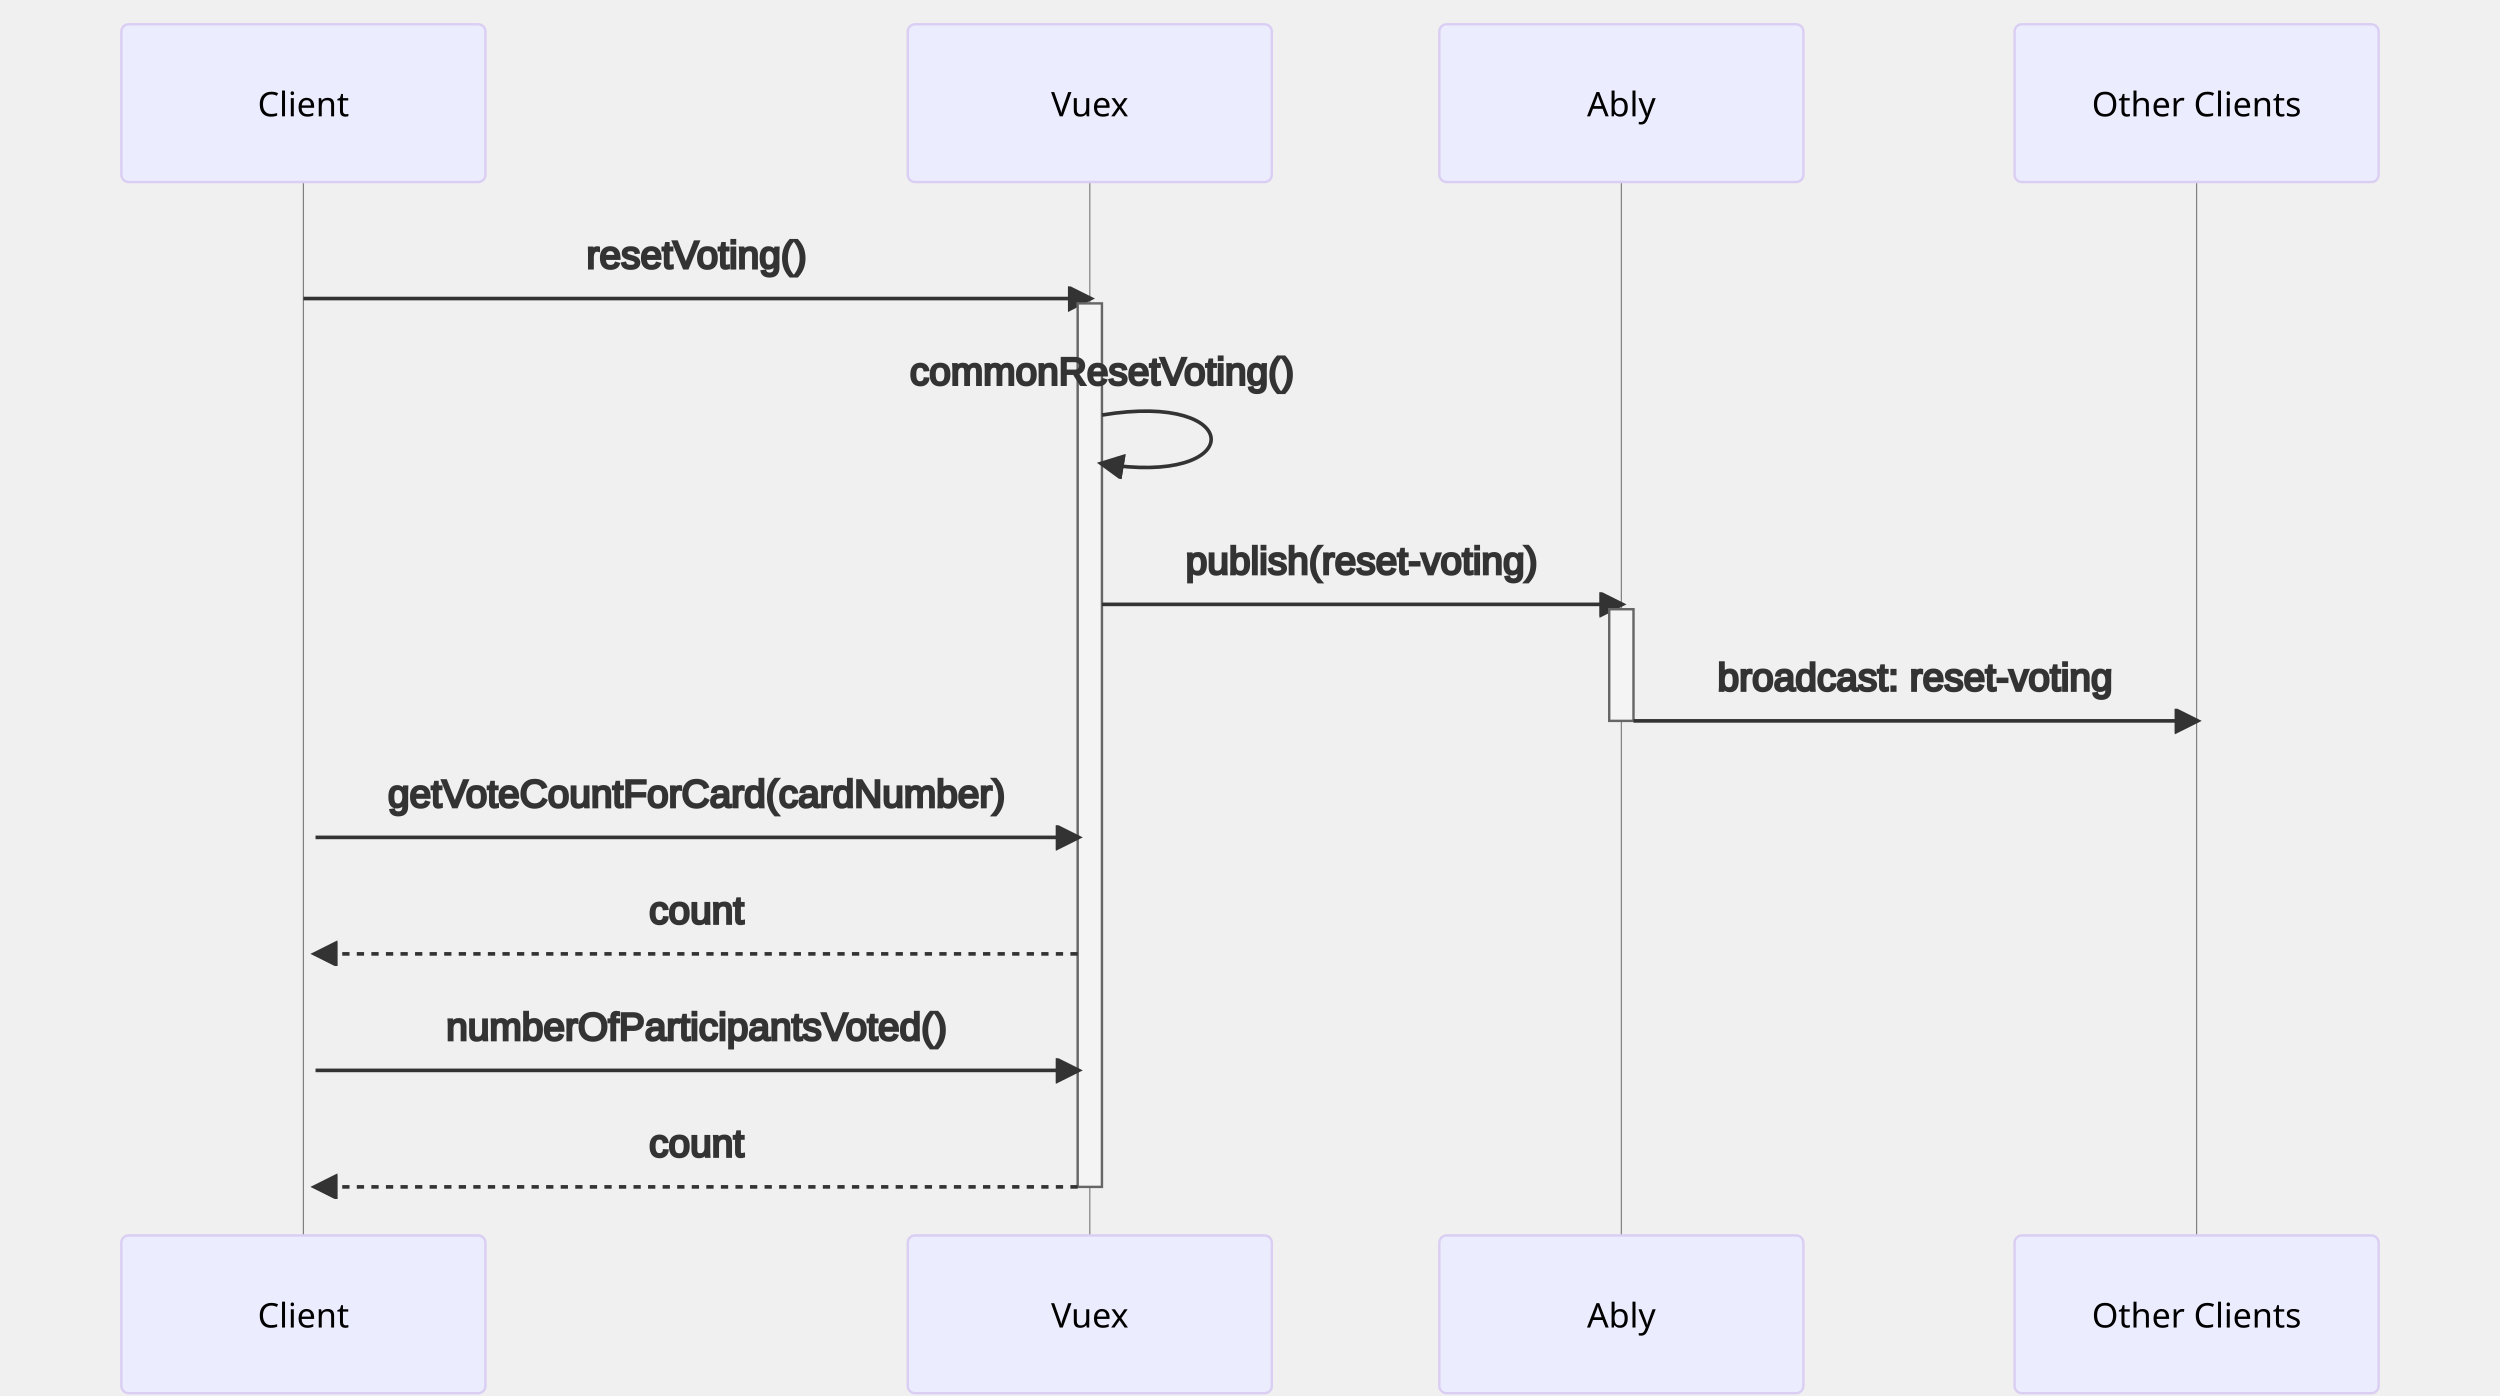
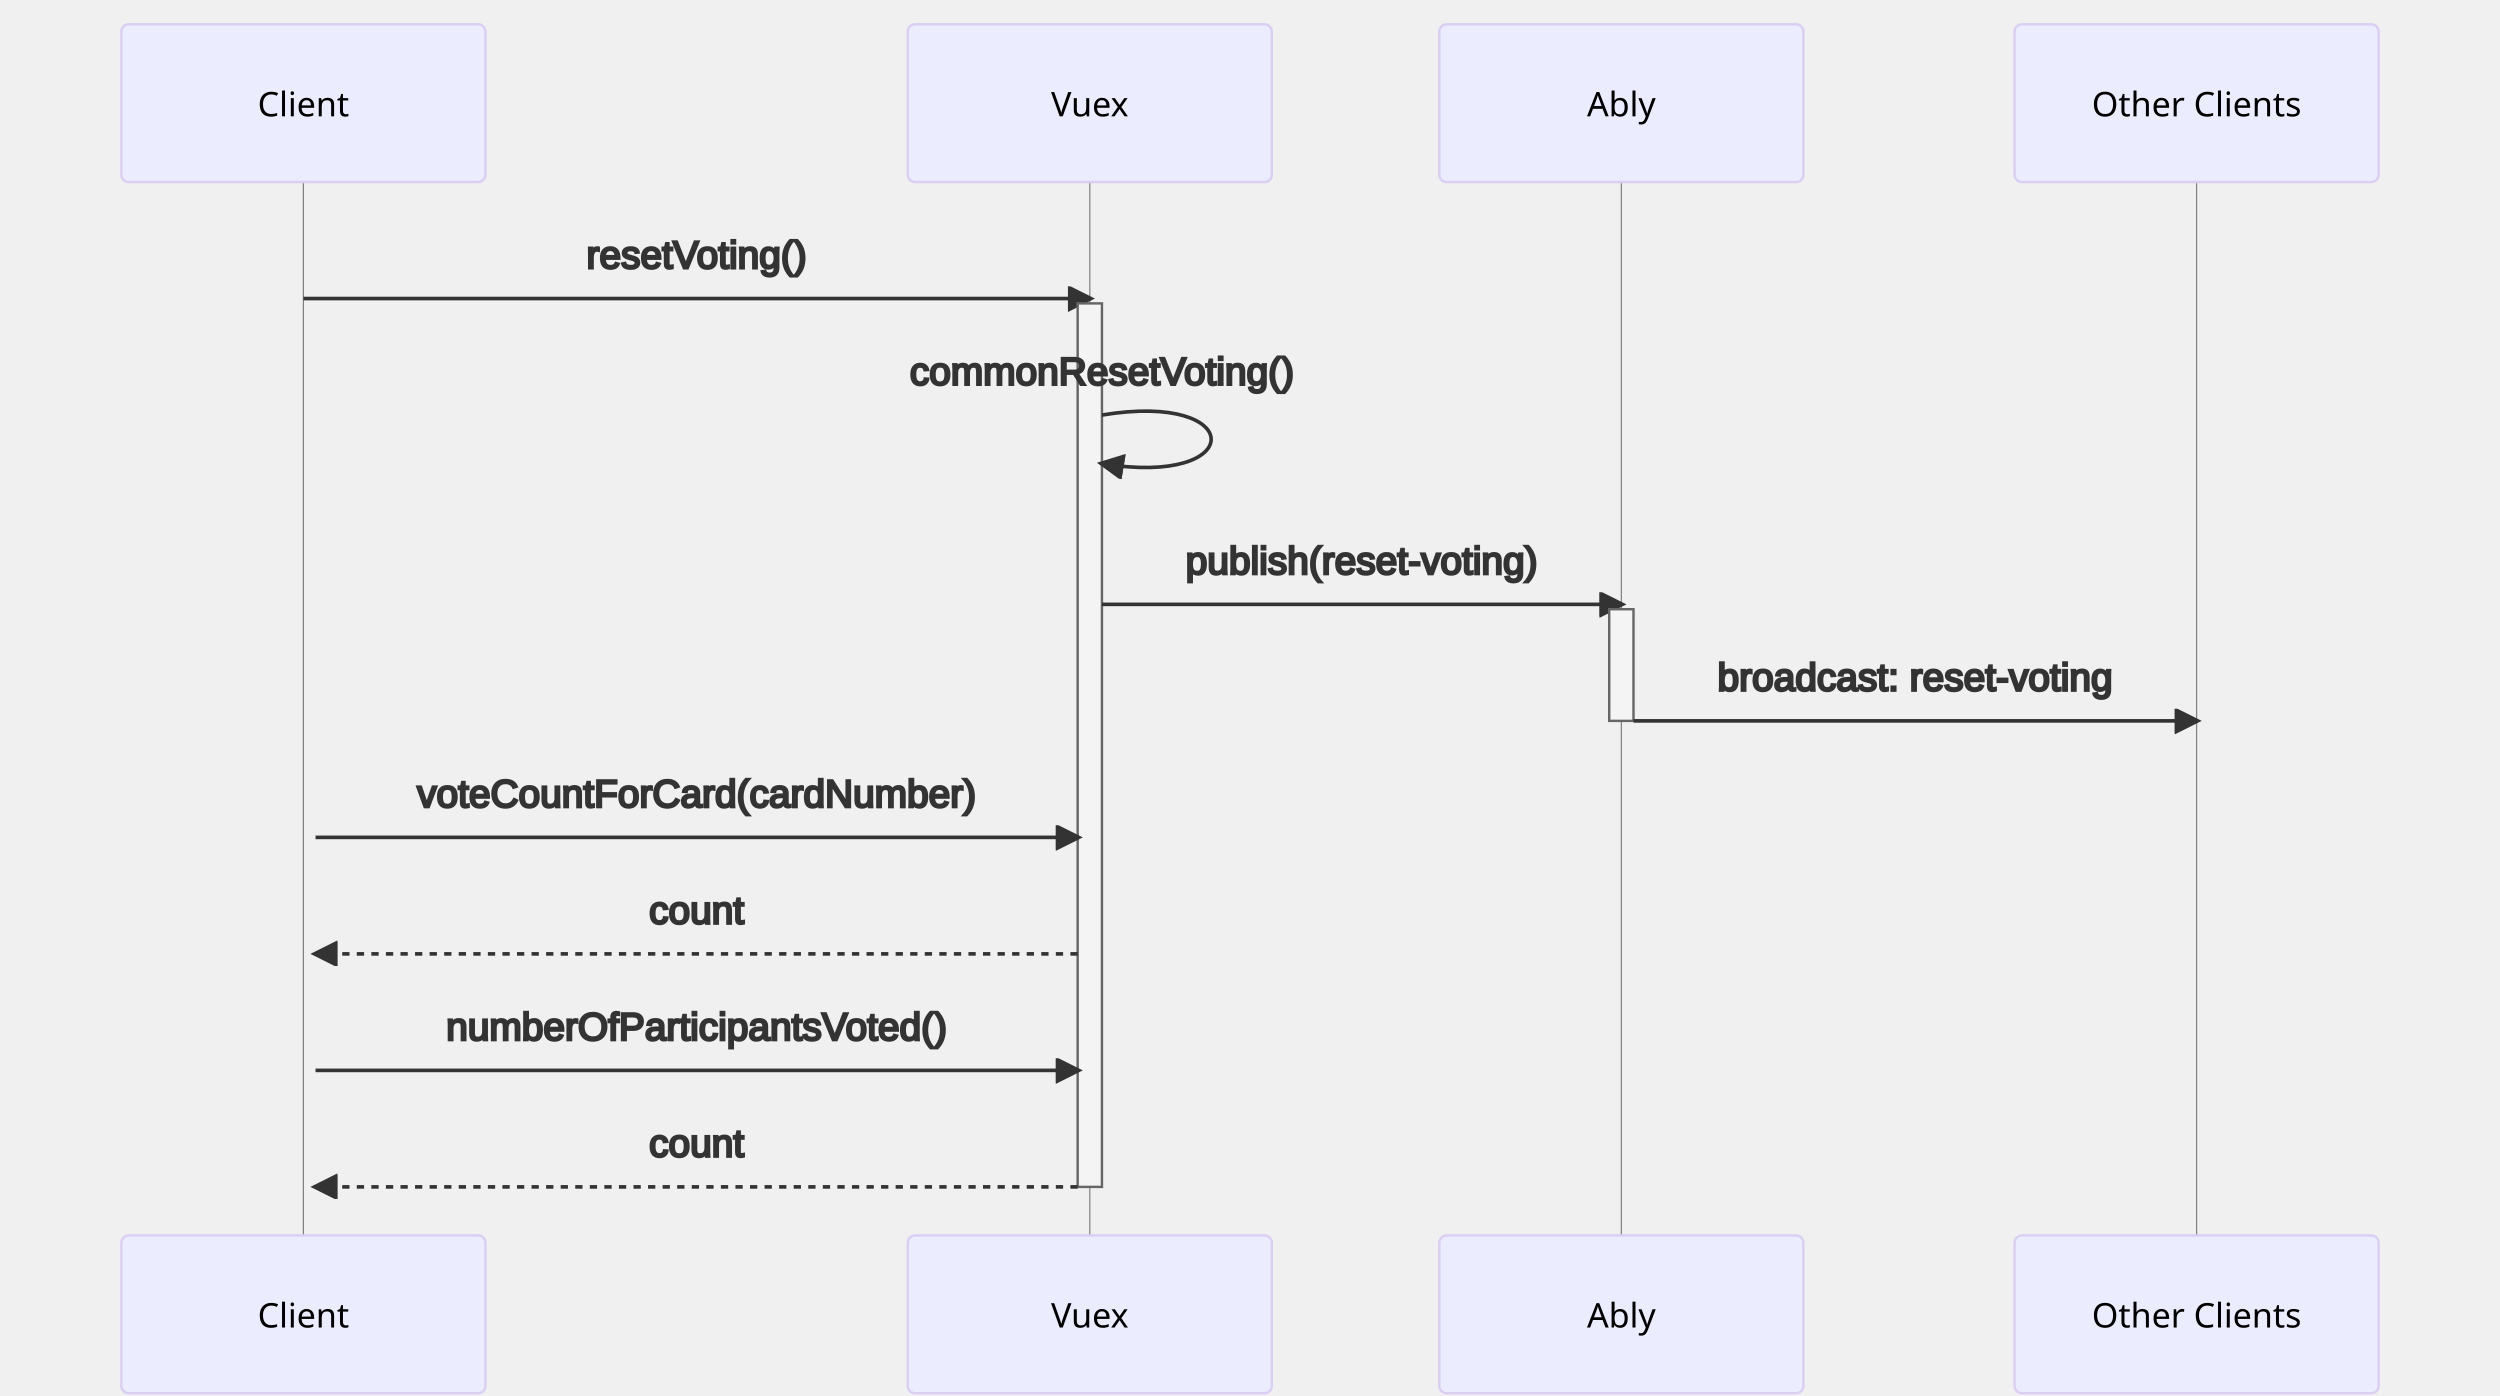
<svg xmlns="http://www.w3.org/2000/svg" id="mermaid-1640101213101" width="100%" height="575" style="max-width: 1030px;" viewBox="-50 -10 1030 575">
  <style>#mermaid-1640101213101 {font-family:"trebuchet ms",verdana,arial,sans-serif;font-size:16px;fill:#333;}#mermaid-1640101213101 .error-icon{fill:#552222;}#mermaid-1640101213101 .error-text{fill:#552222;stroke:#552222;}#mermaid-1640101213101 .edge-thickness-normal{stroke-width:2px;}#mermaid-1640101213101 .edge-thickness-thick{stroke-width:3.5px;}#mermaid-1640101213101 .edge-pattern-solid{stroke-dasharray:0;}#mermaid-1640101213101 .edge-pattern-dashed{stroke-dasharray:3;}#mermaid-1640101213101 .edge-pattern-dotted{stroke-dasharray:2;}#mermaid-1640101213101 .marker{fill:#333333;stroke:#333333;}#mermaid-1640101213101 .marker.cross{stroke:#333333;}#mermaid-1640101213101 svg{font-family:"trebuchet ms",verdana,arial,sans-serif;font-size:16px;}#mermaid-1640101213101 .actor{stroke:hsl(259.626, 59.777%, 87.902%);fill:#ECECFF;}#mermaid-1640101213101 text.actor&gt;tspan{fill:black;stroke:none;}#mermaid-1640101213101 .actor-line{stroke:grey;}#mermaid-1640101213101 .messageLine0{stroke-width:1.5;stroke-dasharray:none;stroke:#333;}#mermaid-1640101213101 .messageLine1{stroke-width:1.5;stroke-dasharray:2,2;stroke:#333;}#mermaid-1640101213101 #arrowhead path{fill:#333;stroke:#333;}#mermaid-1640101213101 .sequenceNumber{fill:white;}#mermaid-1640101213101 #sequencenumber{fill:#333;}#mermaid-1640101213101 #crosshead path{fill:#333;stroke:#333;}#mermaid-1640101213101 .messageText{fill:#333;stroke:#333;}#mermaid-1640101213101 .labelBox{stroke:hsl(259.626, 59.777%, 87.902%);fill:#ECECFF;}#mermaid-1640101213101 .labelText,#mermaid-1640101213101 .labelText&gt;tspan{fill:black;stroke:none;}#mermaid-1640101213101 .loopText,#mermaid-1640101213101 .loopText&gt;tspan{fill:black;stroke:none;}#mermaid-1640101213101 .loopLine{stroke-width:2px;stroke-dasharray:2,2;stroke:hsl(259.626, 59.777%, 87.902%);fill:hsl(259.626, 59.777%, 87.902%);}#mermaid-1640101213101 .note{stroke:#aaaa33;fill:#fff5ad;}#mermaid-1640101213101 .noteText,#mermaid-1640101213101 .noteText&gt;tspan{fill:black;stroke:none;}#mermaid-1640101213101 .activation0{fill:#f4f4f4;stroke:#666;}#mermaid-1640101213101 .activation1{fill:#f4f4f4;stroke:#666;}#mermaid-1640101213101 .activation2{fill:#f4f4f4;stroke:#666;}#mermaid-1640101213101 :root{--mermaid-font-family:"trebuchet ms",verdana,arial,sans-serif;}</style>
  <g />
  <g>
    <line id="actor93" x1="75" y1="5" x2="75" y2="564" class="actor-line" stroke-width="0.5px" stroke="#999" />
    <rect x="0" y="0" fill="#eaeaea" stroke="#666" width="150" height="65" rx="3" ry="3" class="actor" />
    <text x="75" y="32.5" dominant-baseline="central" alignment-baseline="central" class="actor" style="text-anchor: middle; font-size: 14px; font-weight: 400; font-family: Open-Sans, sans-serif;">
      <tspan x="75" dy="0">Client</tspan>
    </text>
  </g>
  <g>
    <line id="actor94" x1="399" y1="5" x2="399" y2="564" class="actor-line" stroke-width="0.5px" stroke="#999" />
    <rect x="324" y="0" fill="#eaeaea" stroke="#666" width="150" height="65" rx="3" ry="3" class="actor" />
    <text x="399" y="32.5" dominant-baseline="central" alignment-baseline="central" class="actor" style="text-anchor: middle; font-size: 14px; font-weight: 400; font-family: Open-Sans, sans-serif;">
      <tspan x="399" dy="0">Vuex</tspan>
    </text>
  </g>
  <g>
    <line id="actor95" x1="618" y1="5" x2="618" y2="564" class="actor-line" stroke-width="0.5px" stroke="#999" />
    <rect x="543" y="0" fill="#eaeaea" stroke="#666" width="150" height="65" rx="3" ry="3" class="actor" />
    <text x="618" y="32.5" dominant-baseline="central" alignment-baseline="central" class="actor" style="text-anchor: middle; font-size: 14px; font-weight: 400; font-family: Open-Sans, sans-serif;">
      <tspan x="618" dy="0">Ably</tspan>
    </text>
  </g>
  <g>
    <line id="actor96" x1="855" y1="5" x2="855" y2="564" class="actor-line" stroke-width="0.5px" stroke="#999" />
    <rect x="780" y="0" fill="#eaeaea" stroke="#666" width="150" height="65" rx="3" ry="3" class="actor" />
    <text x="855" y="32.5" dominant-baseline="central" alignment-baseline="central" class="actor" style="text-anchor: middle; font-size: 14px; font-weight: 400; font-family: Open-Sans, sans-serif;">
      <tspan x="855" dy="0">Other Clients</tspan>
    </text>
  </g>
  <defs>
    <marker id="arrowhead" refX="9" refY="5" markerUnits="userSpaceOnUse" markerWidth="12" markerHeight="12" orient="auto">
      <path d="M 0 0 L 10 5 L 0 10 z" />
    </marker>
  </defs>
  <defs>
    <marker id="crosshead" markerWidth="15" markerHeight="8" orient="auto" refX="16" refY="4">
      <path fill="black" stroke="#000000" stroke-width="1px" d="M 9,2 V 6 L16,4 Z" style="stroke-dasharray: 0, 0;" />
      <path fill="none" stroke="#000000" stroke-width="1px" d="M 0,1 L 6,7 M 6,1 L 0,7" style="stroke-dasharray: 0, 0;" />
    </marker>
  </defs>
  <defs>
    <marker id="filled-head" refX="18" refY="7" markerWidth="20" markerHeight="28" orient="auto">
      <path d="M 18,7 L9,13 L14,7 L9,1 Z" />
    </marker>
  </defs>
  <defs>
    <marker id="sequencenumber" refX="15" refY="15" markerWidth="60" markerHeight="40" orient="auto">
      <circle cx="15" cy="15" r="6" />
    </marker>
  </defs>
  <text x="237" y="80" text-anchor="middle" dominant-baseline="middle" alignment-baseline="middle" class="messageText" dy="1em" style="font-family: &quot;trebuchet ms&quot;, verdana, arial, sans-serif; font-size: 16px; font-weight: 400;">resetVoting()</text>
  <line x1="75" y1="113" x2="399" y2="113" class="messageLine0" stroke-width="2" stroke="none" marker-end="url(#arrowhead)" style="fill: none;" />
  <g />
  <g>
    <rect x="394" y="115" fill="#EDF2AE" stroke="#666" width="10" height="364" rx="0" ry="0" class="activation0" />
  </g>
  <text x="404" y="128" text-anchor="middle" dominant-baseline="middle" alignment-baseline="middle" class="messageText" dy="1em" style="font-family: &quot;trebuchet ms&quot;, verdana, arial, sans-serif; font-size: 16px; font-weight: 400;">commonResetVoting()</text>
  <path d="M 404,161 C 464,151 464,191 404,181" class="messageLine0" stroke-width="2" stroke="none" marker-end="url(#arrowhead)" style="fill: none;" />
  <text x="511" y="206" text-anchor="middle" dominant-baseline="middle" alignment-baseline="middle" class="messageText" dy="1em" style="font-family: &quot;trebuchet ms&quot;, verdana, arial, sans-serif; font-size: 16px; font-weight: 400;">publish(reset-voting)</text>
  <line x1="404" y1="239" x2="618" y2="239" class="messageLine0" stroke-width="2" stroke="none" marker-end="url(#arrowhead)" style="fill: none;" />
  <g>
    <rect x="613" y="241" fill="#EDF2AE" stroke="#666" width="10" height="46" rx="0" ry="0" class="activation0" />
  </g>
  <text x="739" y="254" text-anchor="middle" dominant-baseline="middle" alignment-baseline="middle" class="messageText" dy="1em" style="font-family: &quot;trebuchet ms&quot;, verdana, arial, sans-serif; font-size: 16px; font-weight: 400;">broadcast: reset-voting</text>
  <line x1="623" y1="287" x2="855" y2="287" class="messageLine0" stroke-width="2" stroke="none" marker-end="url(#arrowhead)" style="fill: none;" />
-   <text x="237" y="302" text-anchor="middle" dominant-baseline="middle" alignment-baseline="middle" class="messageText" dy="1em" style="font-family: &quot;trebuchet ms&quot;, verdana, arial, sans-serif; font-size: 16px; font-weight: 400;">getVoteCountForCard(cardNumber)</text>
+   <text x="237" y="302" text-anchor="middle" dominant-baseline="middle" alignment-baseline="middle" class="messageText" dy="1em" style="font-family: &quot;trebuchet ms&quot;, verdana, arial, sans-serif; font-size: 16px; font-weight: 400;">voteCountForCard(cardNumber)</text>
  <line x1="80" y1="335" x2="394" y2="335" class="messageLine0" stroke-width="2" stroke="none" marker-end="url(#arrowhead)" style="fill: none;" />
  <text x="237" y="350" text-anchor="middle" dominant-baseline="middle" alignment-baseline="middle" class="messageText" dy="1em" style="font-family: &quot;trebuchet ms&quot;, verdana, arial, sans-serif; font-size: 16px; font-weight: 400;">count</text>
  <line x1="394" y1="383" x2="80" y2="383" class="messageLine1" stroke-width="2" stroke="none" marker-end="url(#arrowhead)" style="stroke-dasharray: 3, 3; fill: none;" />
  <text x="237" y="398" text-anchor="middle" dominant-baseline="middle" alignment-baseline="middle" class="messageText" dy="1em" style="font-family: &quot;trebuchet ms&quot;, verdana, arial, sans-serif; font-size: 16px; font-weight: 400;">numberOfParticipantsVoted()</text>
  <line x1="80" y1="431" x2="394" y2="431" class="messageLine0" stroke-width="2" stroke="none" marker-end="url(#arrowhead)" style="fill: none;" />
  <text x="237" y="446" text-anchor="middle" dominant-baseline="middle" alignment-baseline="middle" class="messageText" dy="1em" style="font-family: &quot;trebuchet ms&quot;, verdana, arial, sans-serif; font-size: 16px; font-weight: 400;">count</text>
  <line x1="394" y1="479" x2="80" y2="479" class="messageLine1" stroke-width="2" stroke="none" marker-end="url(#arrowhead)" style="stroke-dasharray: 3, 3; fill: none;" />
  <g>
    <rect x="0" y="499" fill="#eaeaea" stroke="#666" width="150" height="65" rx="3" ry="3" class="actor" />
    <text x="75" y="531.5" dominant-baseline="central" alignment-baseline="central" class="actor" style="text-anchor: middle; font-size: 14px; font-weight: 400; font-family: Open-Sans, sans-serif;">
      <tspan x="75" dy="0">Client</tspan>
    </text>
  </g>
  <g>
    <rect x="324" y="499" fill="#eaeaea" stroke="#666" width="150" height="65" rx="3" ry="3" class="actor" />
    <text x="399" y="531.5" dominant-baseline="central" alignment-baseline="central" class="actor" style="text-anchor: middle; font-size: 14px; font-weight: 400; font-family: Open-Sans, sans-serif;">
      <tspan x="399" dy="0">Vuex</tspan>
    </text>
  </g>
  <g>
    <rect x="543" y="499" fill="#eaeaea" stroke="#666" width="150" height="65" rx="3" ry="3" class="actor" />
    <text x="618" y="531.5" dominant-baseline="central" alignment-baseline="central" class="actor" style="text-anchor: middle; font-size: 14px; font-weight: 400; font-family: Open-Sans, sans-serif;">
      <tspan x="618" dy="0">Ably</tspan>
    </text>
  </g>
  <g>
    <rect x="780" y="499" fill="#eaeaea" stroke="#666" width="150" height="65" rx="3" ry="3" class="actor" />
    <text x="855" y="531.5" dominant-baseline="central" alignment-baseline="central" class="actor" style="text-anchor: middle; font-size: 14px; font-weight: 400; font-family: Open-Sans, sans-serif;">
      <tspan x="855" dy="0">Other Clients</tspan>
    </text>
  </g>
</svg>
